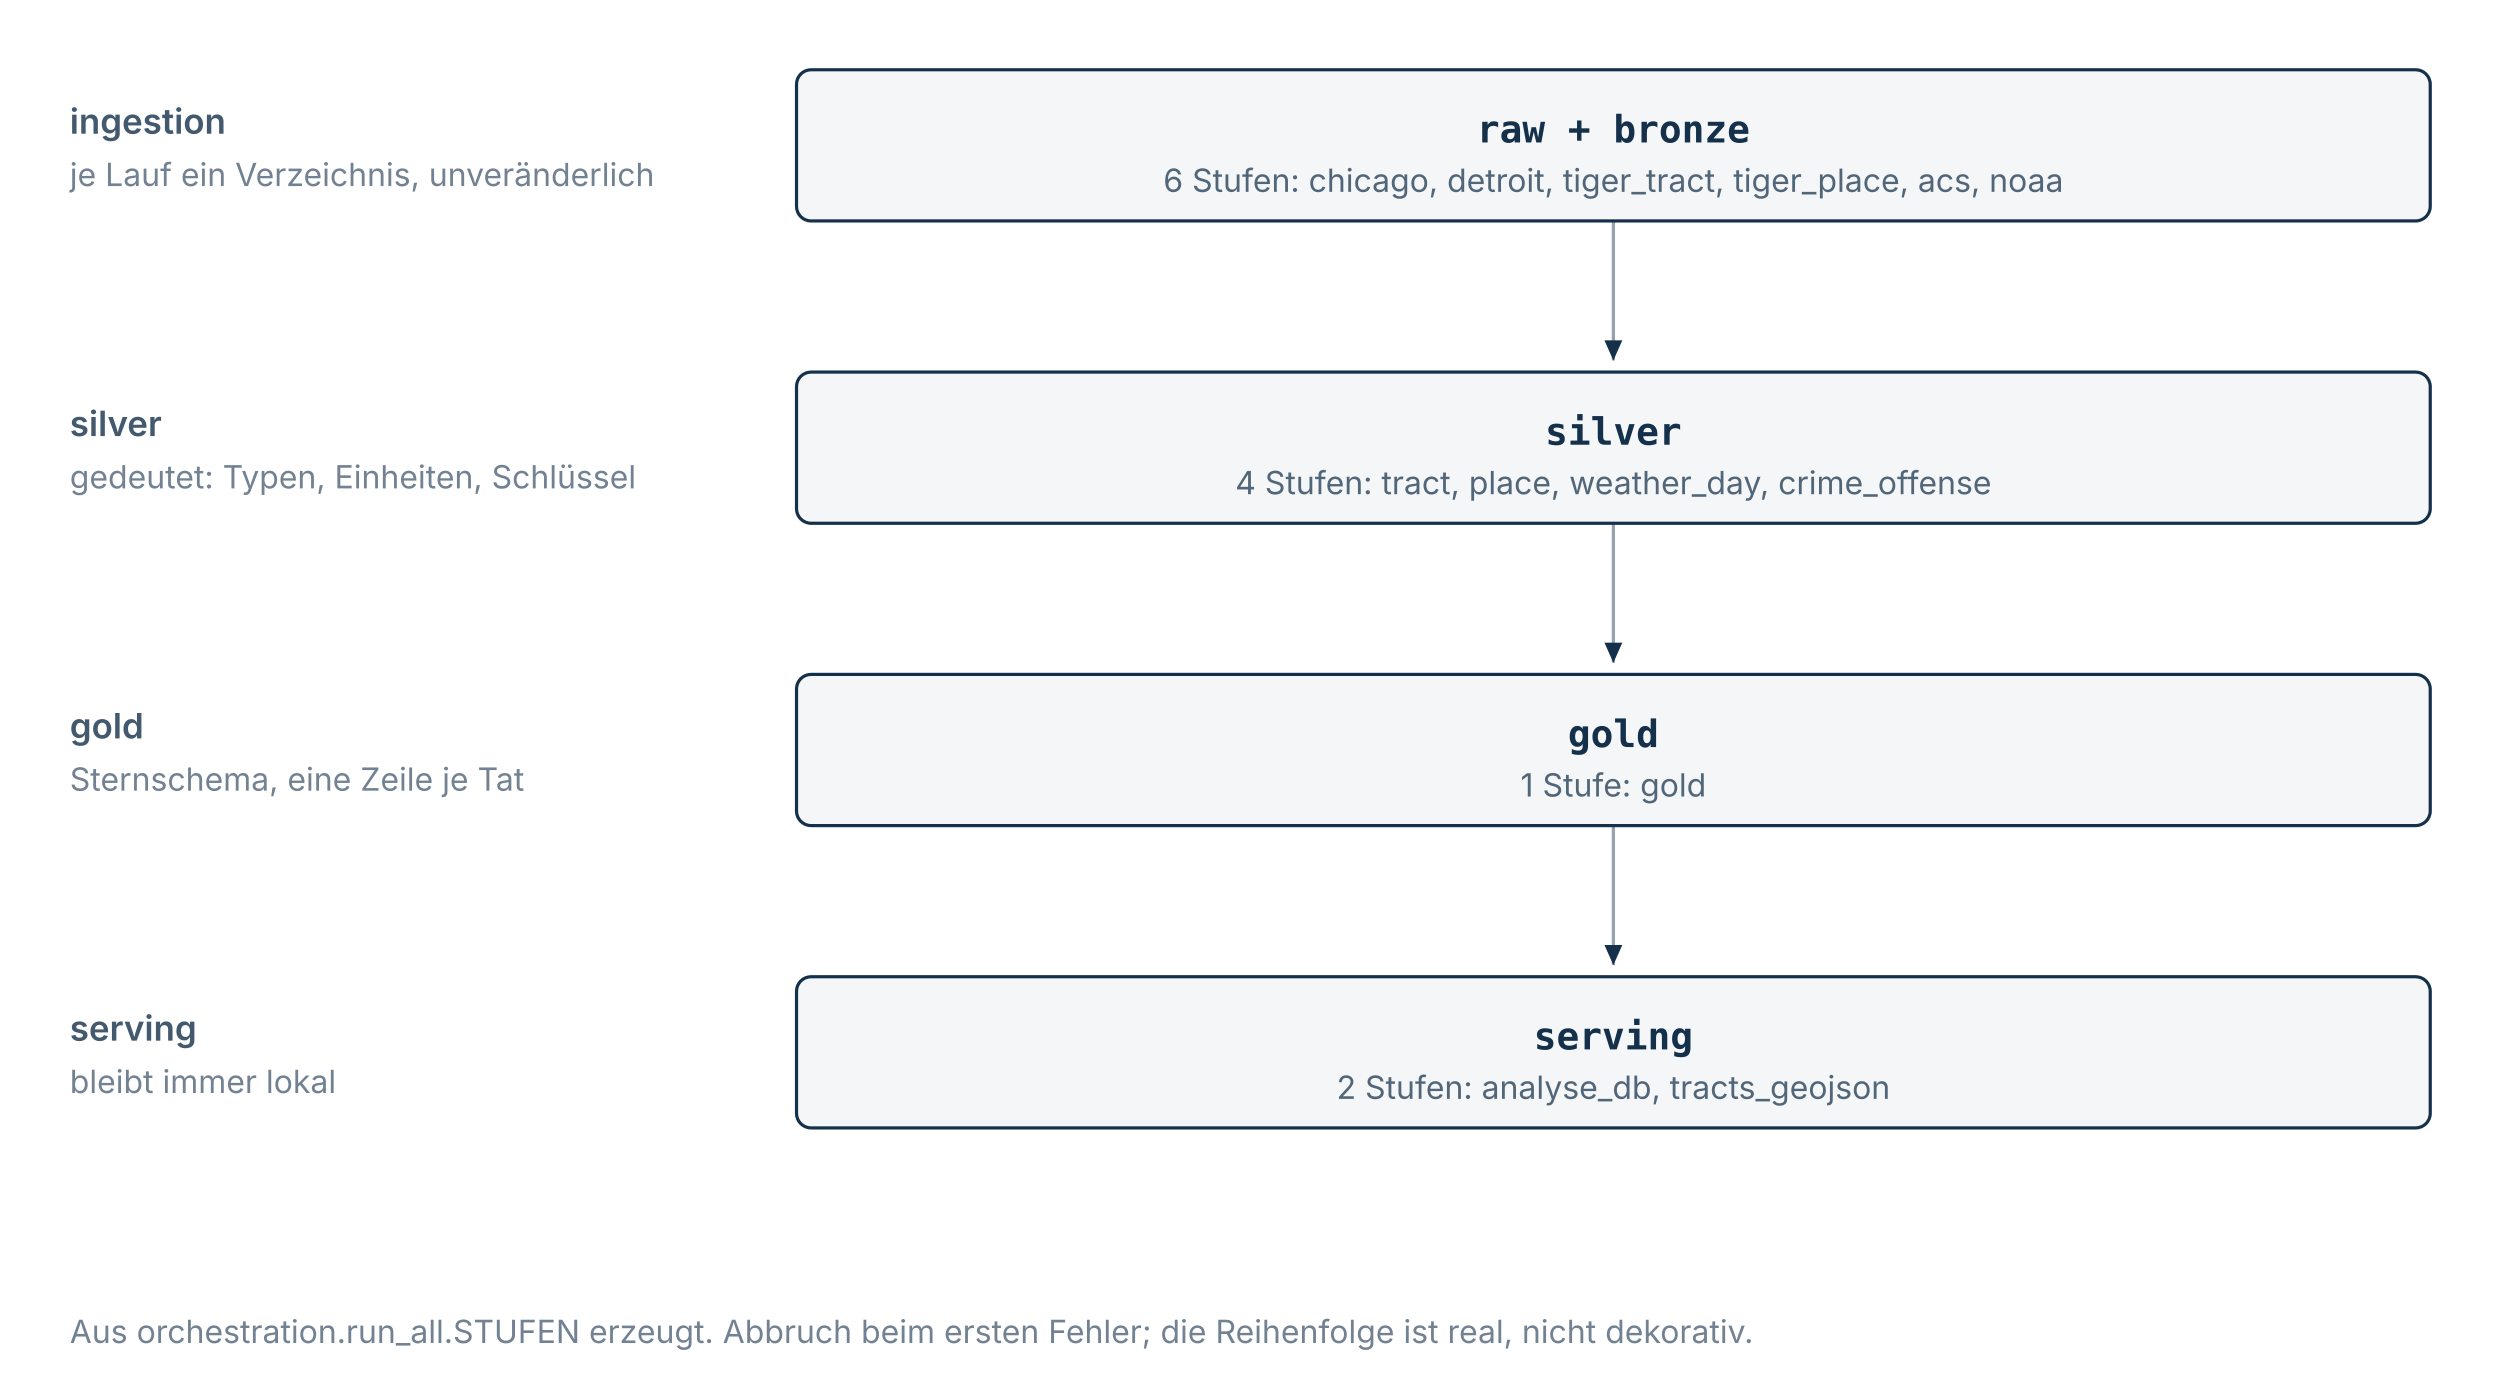
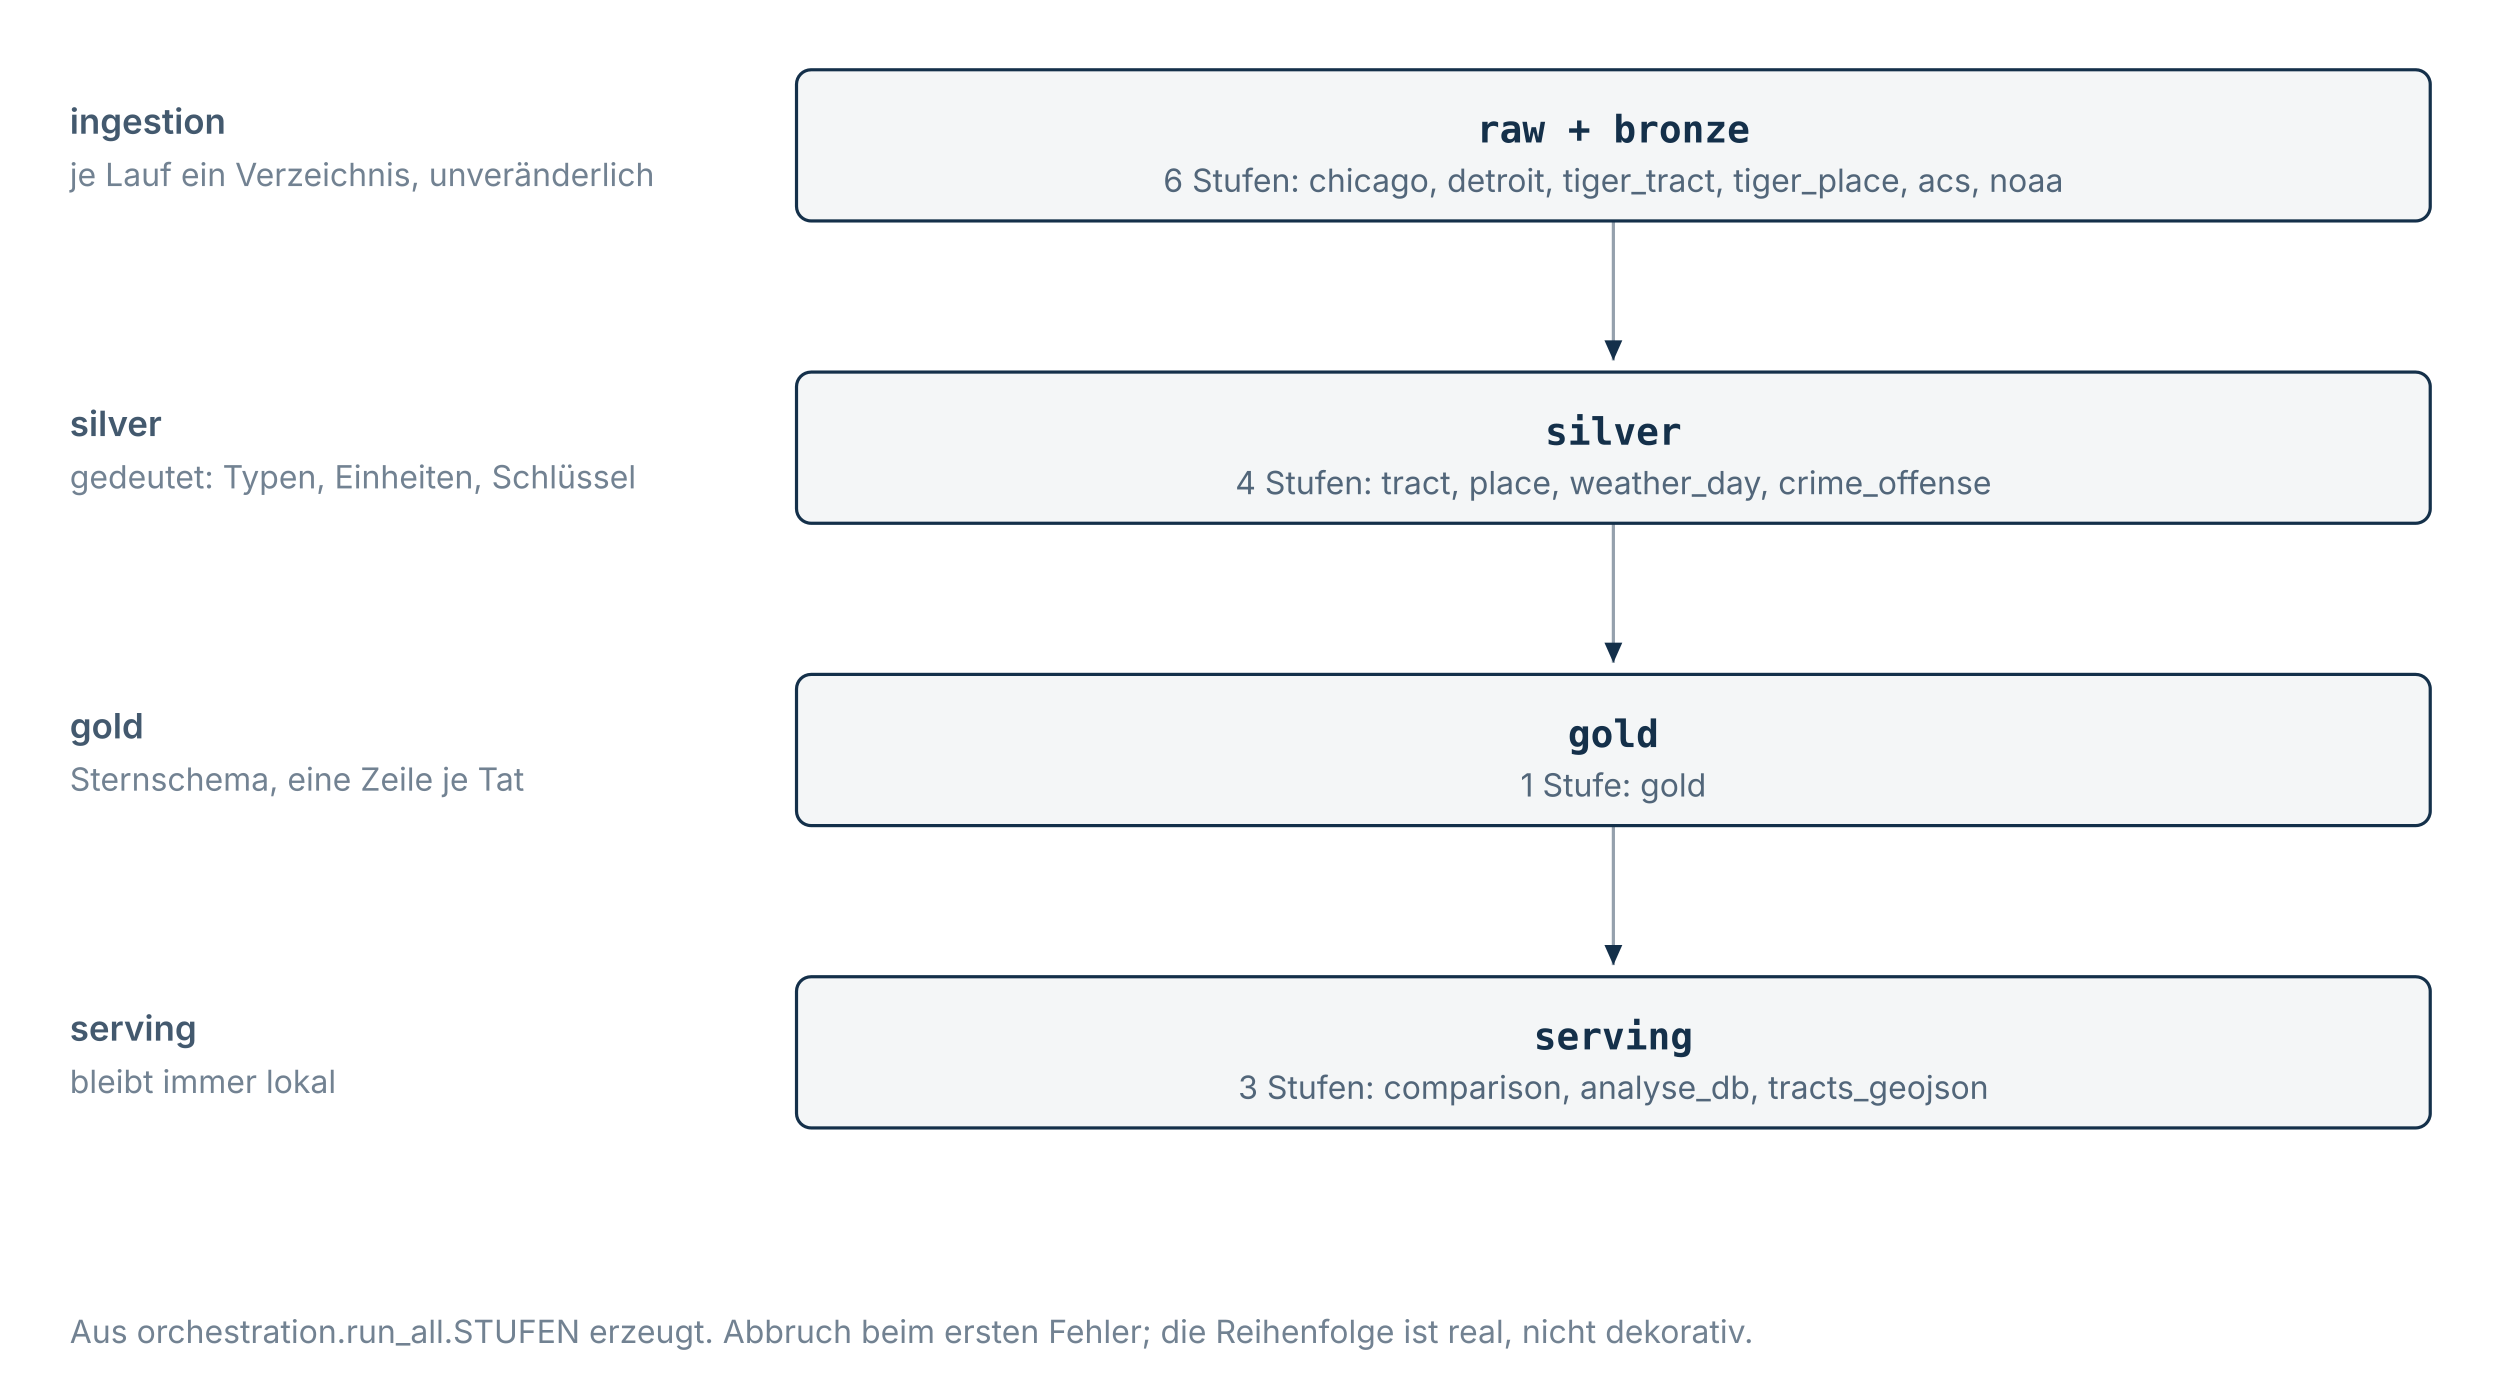
- <svg xmlns="http://www.w3.org/2000/svg" viewBox="0 0 860 474" role="img" width="100%" height="auto" aria-label="Der Datenfluss in vier Gruppen mit 13 Stufen: Ingestion schreibt raw und bronze, silver deutet, gold baut das Sternschema, serving stellt bereit.">
+ <svg xmlns="http://www.w3.org/2000/svg" viewBox="0 0 860 474" role="img" width="100%" height="auto" aria-label="Der Datenfluss in vier Gruppen mit 14 Stufen: Ingestion schreibt raw und bronze, silver deutet, gold baut das Sternschema, serving stellt bereit.">
  <style>
  svg { color: #14304a; }
  .signal { fill: #c2410c; }
  .signal-strich { stroke: #c2410c; }
  @media (prefers-color-scheme: dark) {
    svg { color: #dde5ee; }
    .signal { fill: #dda05c; }
    .signal-strich { stroke: #dda05c; }
  }
</style>
  <defs>
    <marker id="pfeil" viewBox="0 0 10 10" refX="9" refY="5" markerWidth="7" markerHeight="7" orient="auto-start-reverse">
      <path d="M 0 1 L 9 5 L 0 9 z" fill="currentColor" />
    </marker>
  </defs>
  <g>
    <rect x="274" y="24" width="562" height="52" rx="5" fill="currentColor" fill-opacity="0.045" stroke="currentColor" stroke-width="1.1" />
    <text x="555" y="49" text-anchor="middle" font-family="ui-monospace,SFMono-Regular,Menlo,monospace" font-size="13" font-weight="600" fill="currentColor">raw + bronze</text>
    <text x="555" y="66" text-anchor="middle" font-family="ui-sans-serif,system-ui,-apple-system,sans-serif" font-size="11" fill="currentColor" fill-opacity="0.72">6 Stufen: chicago, detroit, tiger_tract, tiger_place, acs, noaa</text>
  </g>
  <text x="24" y="46" font-family="ui-sans-serif,system-ui,-apple-system,sans-serif" font-size="12" font-weight="600" fill="currentColor" fill-opacity="0.8">ingestion</text>
  <text x="24" y="64" font-family="ui-sans-serif,system-ui,-apple-system,sans-serif" font-size="11" font-weight="400" fill="currentColor" fill-opacity="0.6">je Lauf ein Verzeichnis, unveränderlich</text>
  <g>
    <rect x="274" y="128" width="562" height="52" rx="5" fill="currentColor" fill-opacity="0.045" stroke="currentColor" stroke-width="1.1" />
    <text x="555" y="153" text-anchor="middle" font-family="ui-monospace,SFMono-Regular,Menlo,monospace" font-size="13" font-weight="600" fill="currentColor">silver</text>
    <text x="555" y="170" text-anchor="middle" font-family="ui-sans-serif,system-ui,-apple-system,sans-serif" font-size="11" fill="currentColor" fill-opacity="0.72">4 Stufen: tract, place, weather_day, crime_offense</text>
  </g>
  <text x="24" y="150" font-family="ui-sans-serif,system-ui,-apple-system,sans-serif" font-size="12" font-weight="600" fill="currentColor" fill-opacity="0.8">silver</text>
  <text x="24" y="168" font-family="ui-sans-serif,system-ui,-apple-system,sans-serif" font-size="11" font-weight="400" fill="currentColor" fill-opacity="0.6">gedeutet: Typen, Einheiten, Schlüssel</text>
  <line x1="555" y1="76" x2="555" y2="124" stroke="currentColor" stroke-opacity="0.45" stroke-width="1.1" marker-end="url(#pfeil)" />
  <g>
    <rect x="274" y="232" width="562" height="52" rx="5" fill="currentColor" fill-opacity="0.045" stroke="currentColor" stroke-width="1.1" />
    <text x="555" y="257" text-anchor="middle" font-family="ui-monospace,SFMono-Regular,Menlo,monospace" font-size="13" font-weight="600" fill="currentColor">gold</text>
    <text x="555" y="274" text-anchor="middle" font-family="ui-sans-serif,system-ui,-apple-system,sans-serif" font-size="11" fill="currentColor" fill-opacity="0.72">1 Stufe: gold</text>
  </g>
  <text x="24" y="254" font-family="ui-sans-serif,system-ui,-apple-system,sans-serif" font-size="12" font-weight="600" fill="currentColor" fill-opacity="0.8">gold</text>
  <text x="24" y="272" font-family="ui-sans-serif,system-ui,-apple-system,sans-serif" font-size="11" font-weight="400" fill="currentColor" fill-opacity="0.6">Sternschema, eine Zeile je Tat</text>
  <line x1="555" y1="180" x2="555" y2="228" stroke="currentColor" stroke-opacity="0.45" stroke-width="1.1" marker-end="url(#pfeil)" />
  <g>
    <rect x="274" y="336" width="562" height="52" rx="5" fill="currentColor" fill-opacity="0.045" stroke="currentColor" stroke-width="1.1" />
    <text x="555" y="361" text-anchor="middle" font-family="ui-monospace,SFMono-Regular,Menlo,monospace" font-size="13" font-weight="600" fill="currentColor">serving</text>
-     <text x="555" y="378" text-anchor="middle" font-family="ui-sans-serif,system-ui,-apple-system,sans-serif" font-size="11" fill="currentColor" fill-opacity="0.72">2 Stufen: analyse_db, tracts_geojson</text>
+     <text x="555" y="378" text-anchor="middle" font-family="ui-sans-serif,system-ui,-apple-system,sans-serif" font-size="11" fill="currentColor" fill-opacity="0.72">3 Stufen: comparison, analyse_db, tracts_geojson</text>
  </g>
  <text x="24" y="358" font-family="ui-sans-serif,system-ui,-apple-system,sans-serif" font-size="12" font-weight="600" fill="currentColor" fill-opacity="0.8">serving</text>
  <text x="24" y="376" font-family="ui-sans-serif,system-ui,-apple-system,sans-serif" font-size="11" font-weight="400" fill="currentColor" fill-opacity="0.6">bleibt immer lokal</text>
  <line x1="555" y1="284" x2="555" y2="332" stroke="currentColor" stroke-opacity="0.45" stroke-width="1.1" marker-end="url(#pfeil)" />
  <text x="24" y="462" font-family="ui-sans-serif,system-ui,-apple-system,sans-serif" font-size="11" font-weight="400" fill="currentColor" fill-opacity="0.6">Aus orchestration.run_all.STUFEN erzeugt. Abbruch beim ersten Fehler; die Reihenfolge ist real, nicht dekorativ.</text>
</svg>
